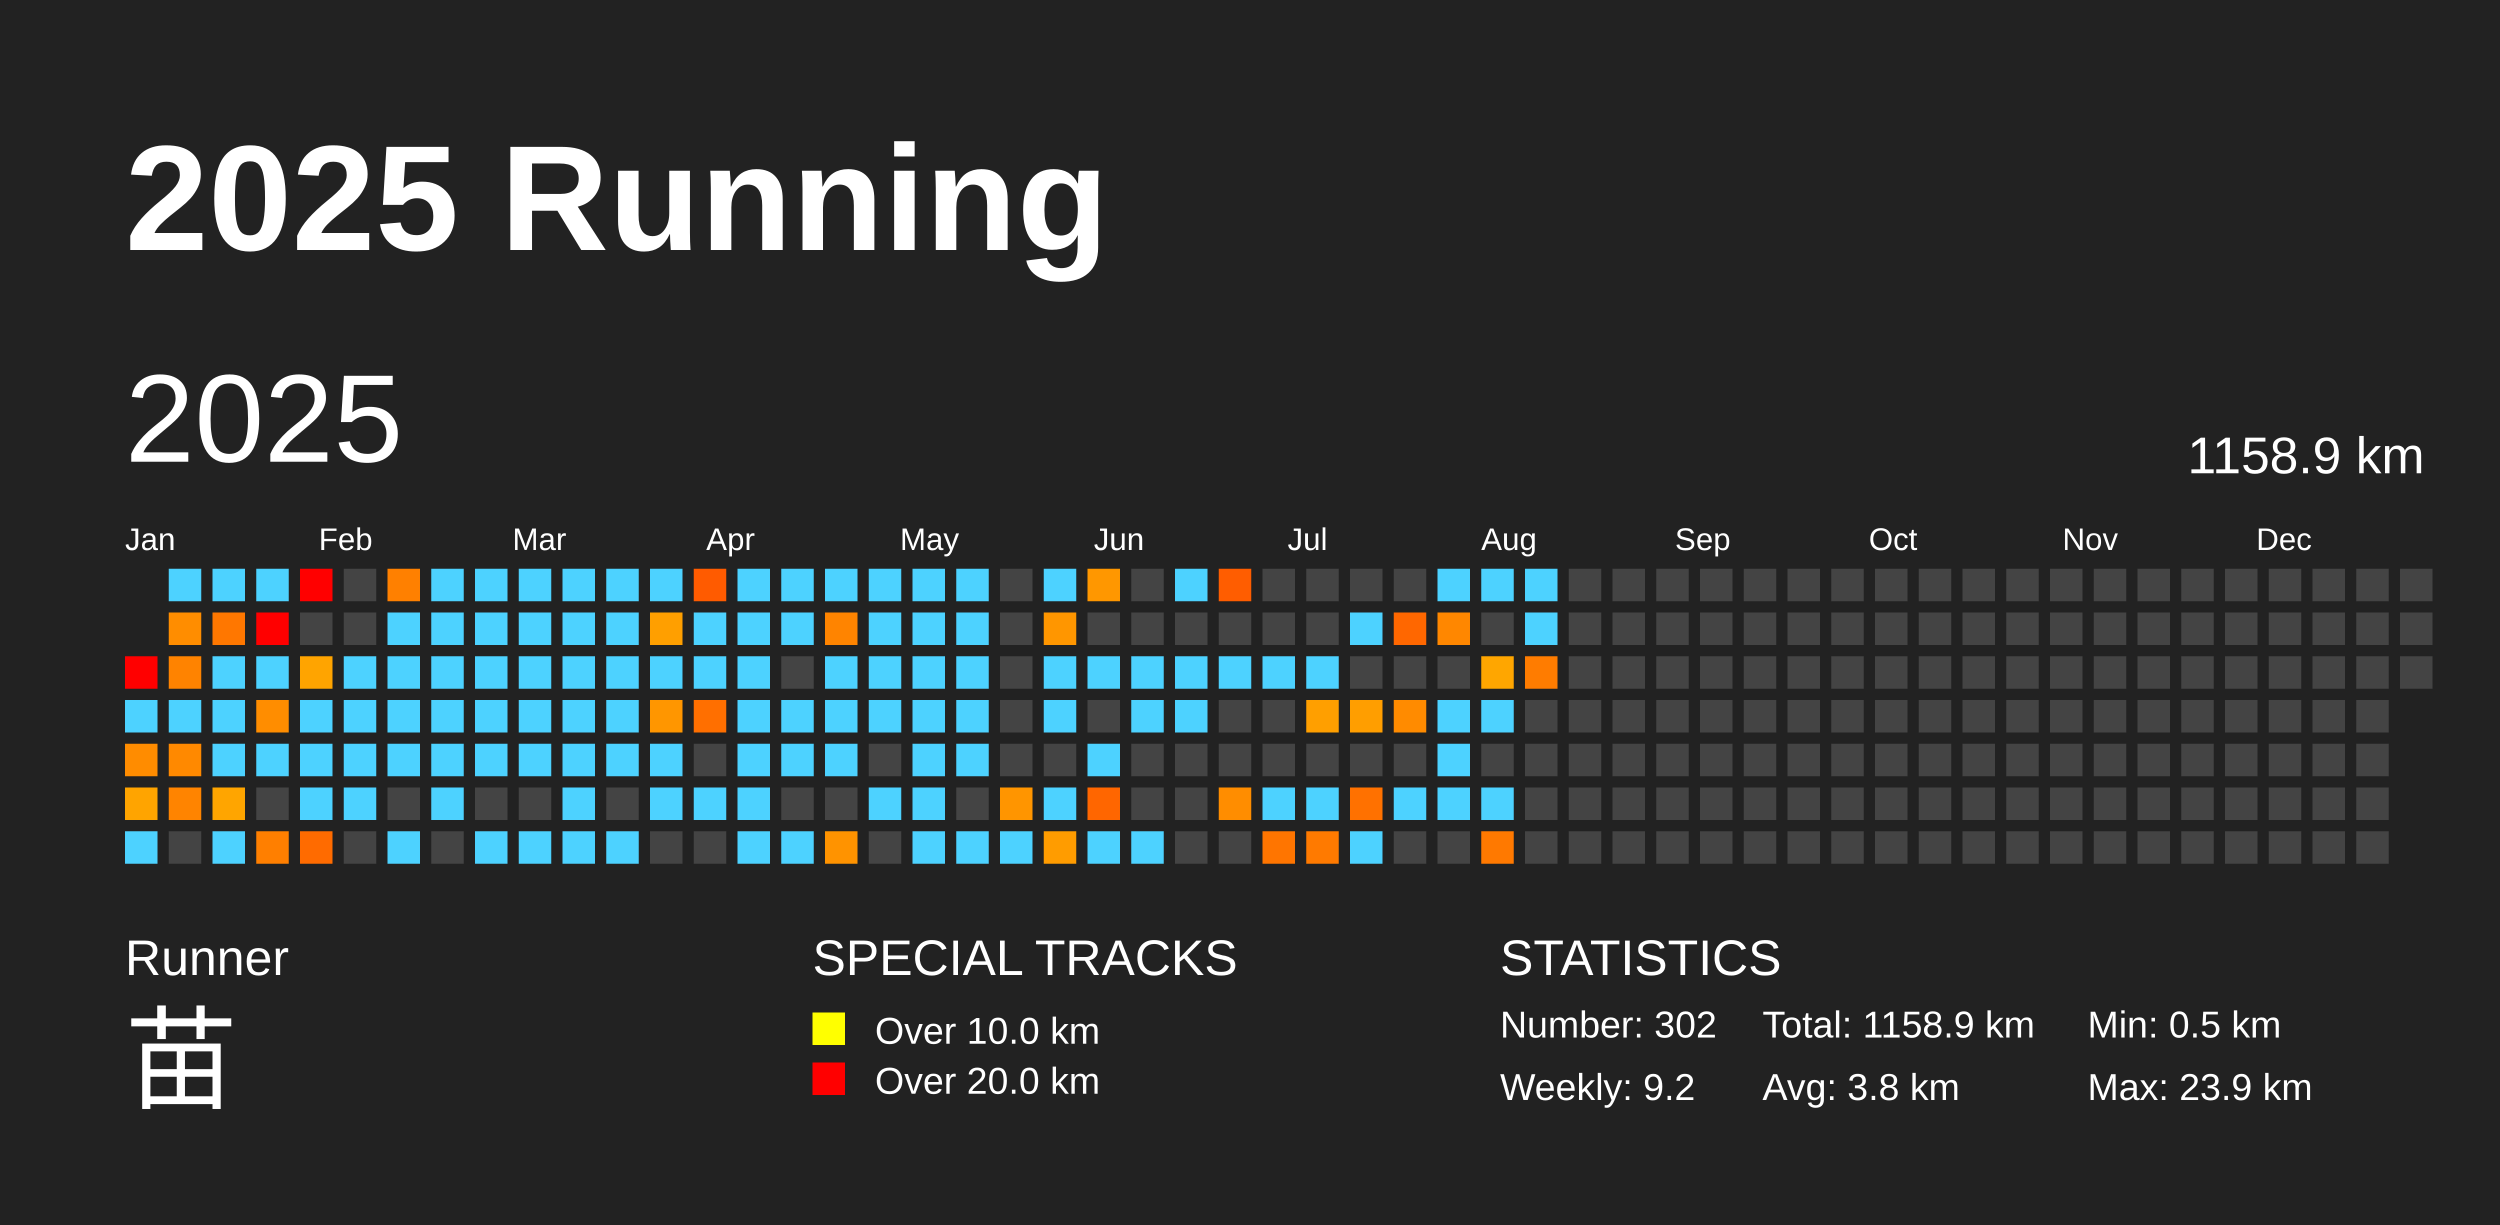
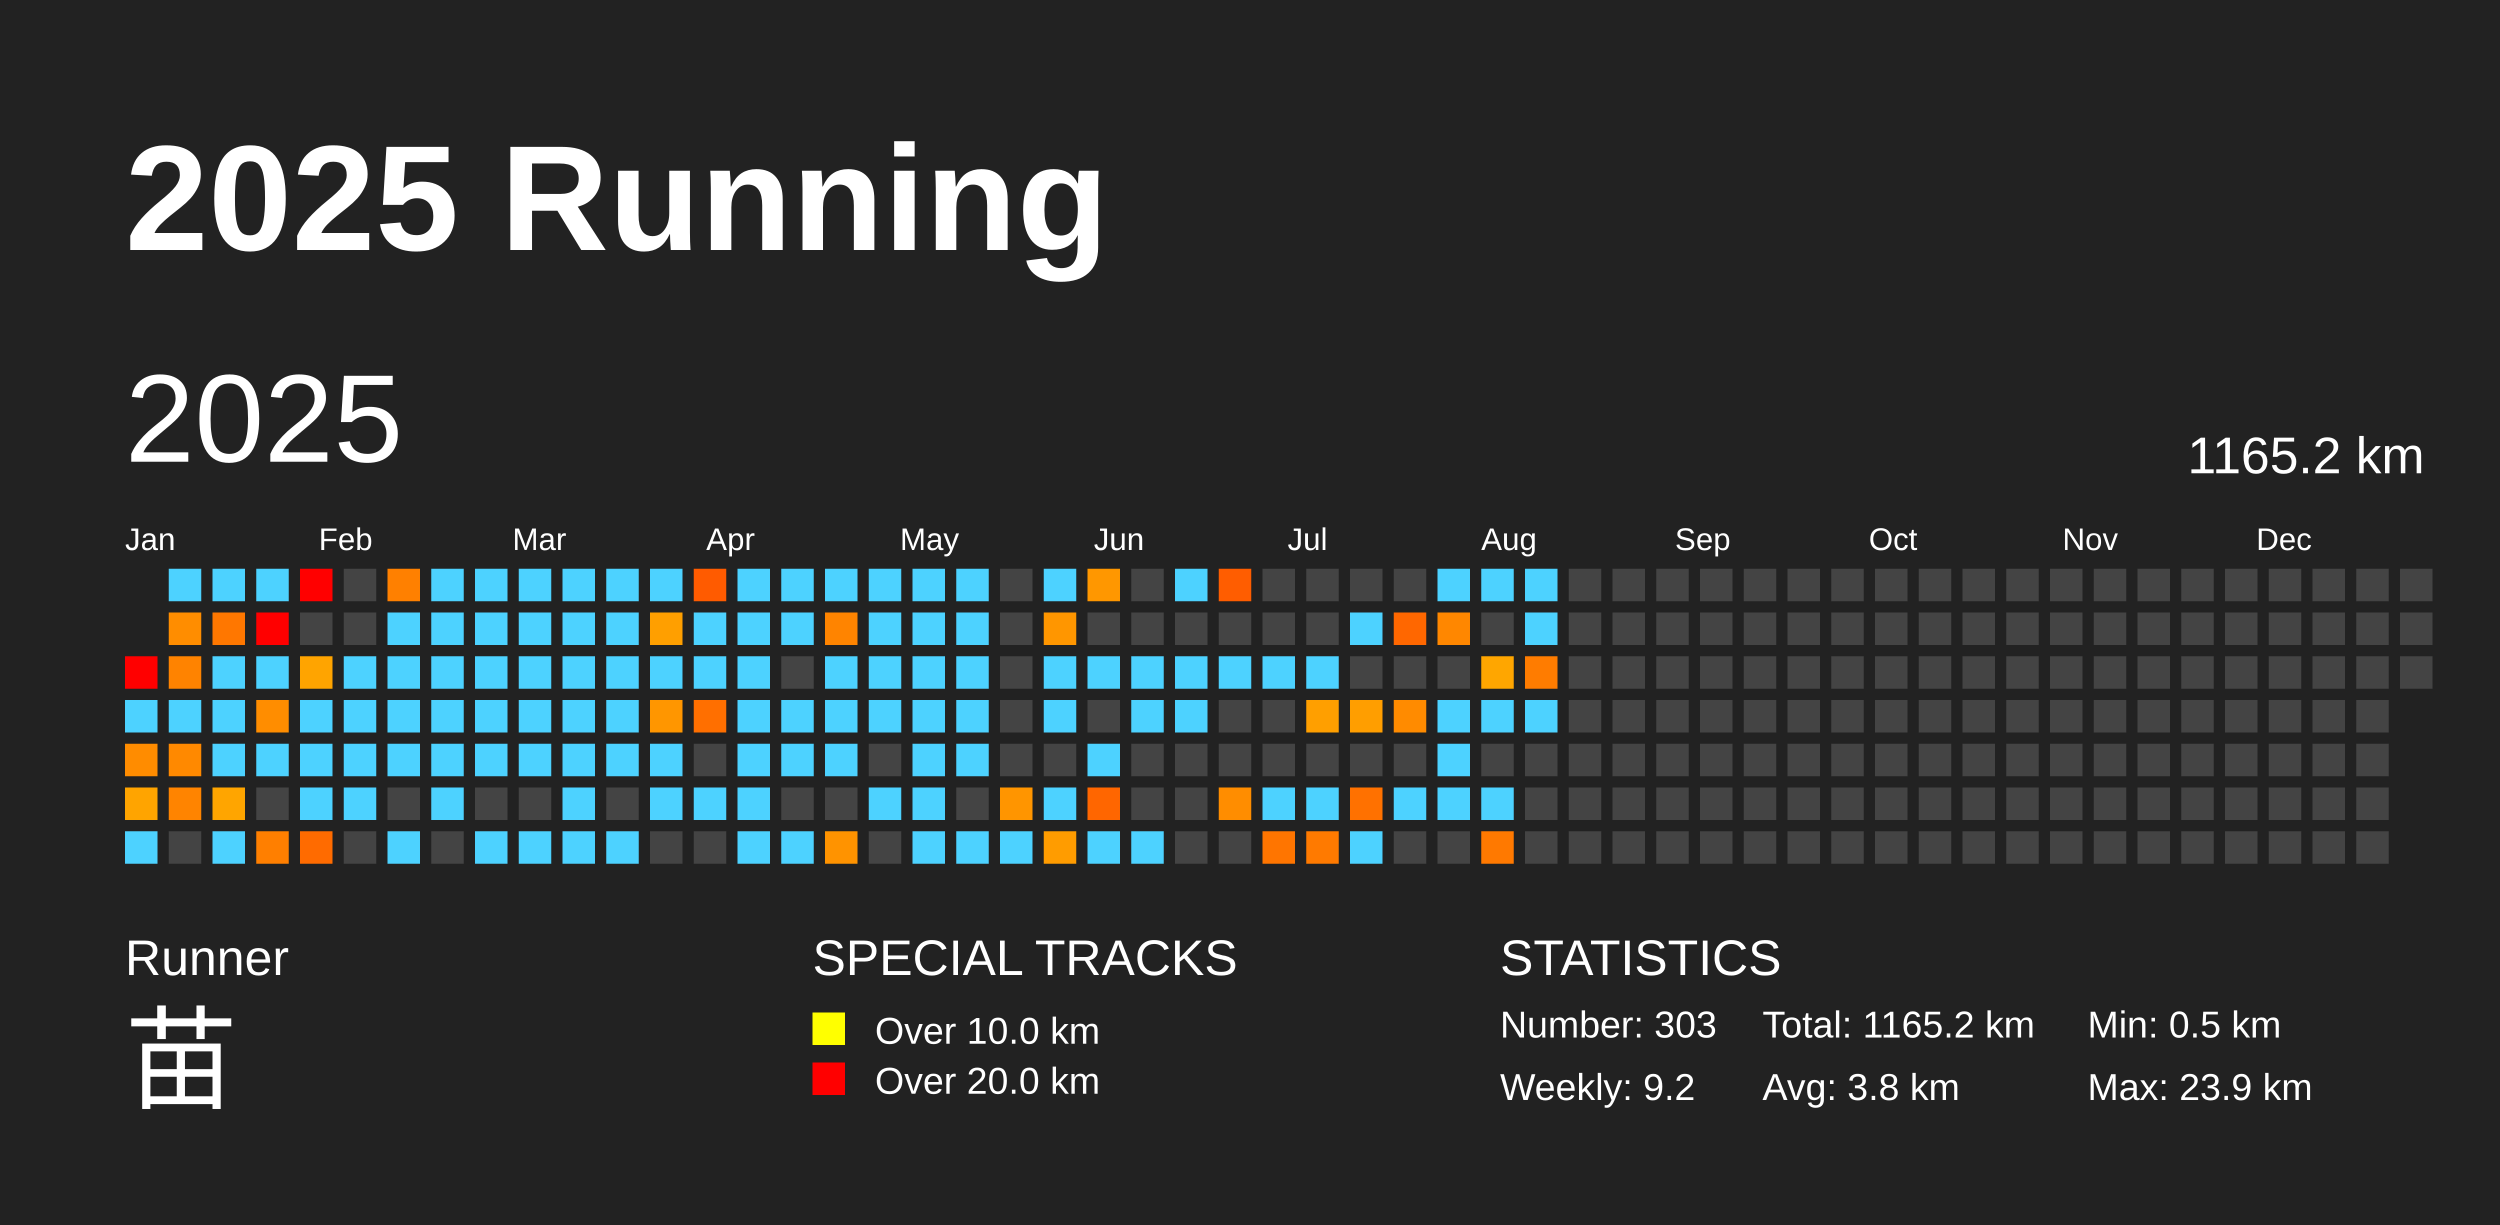
<svg xmlns="http://www.w3.org/2000/svg" baseProfile="full" height="98mm" version="1.1" viewBox="0,0,200,98" width="200mm">
  <defs />
  <rect fill="#222222" height="98" width="200" x="0" y="0" />
  <text fill="#FFFFFF" style="font-size:12px; font-family:Arial; font-weight:bold;" x="10" y="20">2025 Running</text>
  <text fill="#FFFFFF" style="font-size:4px; font-family:Arial" x="10" y="78">Runner</text>
  <text fill="#FFFFFF" style="font-size:9px; font-family:Arial" x="10" y="88">苗</text>
  <text fill="#FFFFFF" style="font-size:4px; font-family:Arial" x="65" y="78">SPECIAL TRACKS</text>
  <rect fill="yellow" height="2.6" width="2.6" x="65" y="81" />
  <text fill="#FFFFFF" style="font-size:3px; font-family:Arial" x="70" y="83.5">Over 10.0 km</text>
  <rect fill="red" height="2.6" width="2.6" x="65" y="85" />
  <text fill="#FFFFFF" style="font-size:3px; font-family:Arial" x="70" y="87.5">Over 20.0 km</text>
  <text fill="#FFFFFF" style="font-size:4px; font-family:Arial" x="120" y="78">STATISTICS</text>
-   <text fill="#FFFFFF" style="font-size:3px; font-family:Arial" x="120" y="83">Number: 302</text>
+   <text fill="#FFFFFF" style="font-size:3px; font-family:Arial" x="120" y="83">Number: 303</text>
  <text fill="#FFFFFF" style="font-size:3px; font-family:Arial" x="120" y="88">Weekly: 9.2</text>
-   <text fill="#FFFFFF" style="font-size:3px; font-family:Arial" x="141" y="83">Total: 1158.9 km</text>
+   <text fill="#FFFFFF" style="font-size:3px; font-family:Arial" x="141" y="83">Total: 1165.2 km</text>
  <text fill="#FFFFFF" style="font-size:3px; font-family:Arial" x="141" y="88">Avg: 3.8 km</text>
  <text fill="#FFFFFF" style="font-size:3px; font-family:Arial" x="167" y="83">Min: 0.5 km</text>
  <text fill="#FFFFFF" style="font-size:3px; font-family:Arial" x="167" y="88">Max: 23.9 km</text>
  <text dominant-baseline="hanging" fill="#FFFFFF" style="font-size:10.0px; font-family:Arial;" x="10" y="30">2025</text>
-   <text dominant-baseline="hanging" fill="#FFFFFF" style="font-size:4.125px; font-family:Arial;" x="175" y="35">1158.9 km</text>
+   <text dominant-baseline="hanging" fill="#FFFFFF" style="font-size:4.125px; font-family:Arial;" x="175" y="35">1165.2 km</text>
  <text fill="#FFFFFF" style="font-size:2.5px; font-family:Arial" x="10.0" y="44">Jan</text>
  <text fill="#FFFFFF" style="font-size:2.5px; font-family:Arial" x="25.5" y="44">Feb</text>
  <text fill="#FFFFFF" style="font-size:2.5px; font-family:Arial" x="41.0" y="44">Mar</text>
  <text fill="#FFFFFF" style="font-size:2.5px; font-family:Arial" x="56.5" y="44">Apr</text>
  <text fill="#FFFFFF" style="font-size:2.5px; font-family:Arial" x="72.0" y="44">May</text>
  <text fill="#FFFFFF" style="font-size:2.5px; font-family:Arial" x="87.5" y="44">Jun</text>
  <text fill="#FFFFFF" style="font-size:2.5px; font-family:Arial" x="103.0" y="44">Jul</text>
  <text fill="#FFFFFF" style="font-size:2.5px; font-family:Arial" x="118.5" y="44">Aug</text>
  <text fill="#FFFFFF" style="font-size:2.5px; font-family:Arial" x="134.0" y="44">Sep</text>
  <text fill="#FFFFFF" style="font-size:2.5px; font-family:Arial" x="149.5" y="44">Oct</text>
  <text fill="#FFFFFF" style="font-size:2.5px; font-family:Arial" x="165.0" y="44">Nov</text>
  <text fill="#FFFFFF" style="font-size:2.5px; font-family:Arial" x="180.5" y="44">Dec</text>
  <rect fill="red" height="2.6" width="2.6" x="10.0" y="52.5" />
  <rect fill="#4dd2ff" height="2.6" width="2.6" x="10.0" y="56.0" />
  <rect fill="#ff8c00" height="2.6" width="2.6" x="10.0" y="59.5" />
  <rect fill="#ffa400" height="2.6" width="2.6" x="10.0" y="63.0" />
  <rect fill="#4dd2ff" height="2.6" width="2.6" x="10.0" y="66.5" />
  <rect fill="#4dd2ff" height="2.6" width="2.6" x="13.5" y="45.5" />
  <rect fill="#ff8d00" height="2.6" width="2.6" x="13.5" y="49.0" />
  <rect fill="#ff8300" height="2.6" width="2.6" x="13.5" y="52.5" />
  <rect fill="#4dd2ff" height="2.6" width="2.6" x="13.5" y="56.0" />
  <rect fill="#ff8900" height="2.6" width="2.6" x="13.5" y="59.5" />
  <rect fill="#ff8400" height="2.6" width="2.6" x="13.5" y="63.0" />
  <rect fill="#444444" height="2.6" width="2.6" x="13.5" y="66.5" />
  <rect fill="#4dd2ff" height="2.6" width="2.6" x="17.0" y="45.5" />
  <rect fill="#ff7700" height="2.6" width="2.6" x="17.0" y="49.0" />
  <rect fill="#4dd2ff" height="2.6" width="2.6" x="17.0" y="52.5" />
  <rect fill="#4dd2ff" height="2.6" width="2.6" x="17.0" y="56.0" />
  <rect fill="#4dd2ff" height="2.6" width="2.6" x="17.0" y="59.5" />
  <rect fill="#ffa500" height="2.6" width="2.6" x="17.0" y="63.0" />
  <rect fill="#4dd2ff" height="2.6" width="2.6" x="17.0" y="66.5" />
  <rect fill="#4dd2ff" height="2.6" width="2.6" x="20.5" y="45.5" />
  <rect fill="red" height="2.6" width="2.6" x="20.5" y="49.0" />
  <rect fill="#4dd2ff" height="2.6" width="2.6" x="20.5" y="52.5" />
  <rect fill="#ff8d00" height="2.6" width="2.6" x="20.5" y="56.0" />
  <rect fill="#4dd2ff" height="2.6" width="2.6" x="20.5" y="59.5" />
  <rect fill="#444444" height="2.6" width="2.6" x="20.5" y="63.0" />
  <rect fill="#ff7f00" height="2.6" width="2.6" x="20.5" y="66.5" />
  <rect fill="red" height="2.6" width="2.6" x="24.0" y="45.5" />
  <rect fill="#444444" height="2.6" width="2.6" x="24.0" y="49.0" />
  <rect fill="#ffa400" height="2.6" width="2.6" x="24.0" y="52.5" />
  <rect fill="#4dd2ff" height="2.6" width="2.6" x="24.0" y="56.0" />
  <rect fill="#4dd2ff" height="2.6" width="2.6" x="24.0" y="59.5" />
  <rect fill="#4dd2ff" height="2.6" width="2.6" x="24.0" y="63.0" />
  <rect fill="#ff6b00" height="2.6" width="2.6" x="24.0" y="66.5" />
  <rect fill="#444444" height="2.6" width="2.6" x="27.5" y="45.5" />
  <rect fill="#444444" height="2.6" width="2.6" x="27.5" y="49.0" />
  <rect fill="#4dd2ff" height="2.6" width="2.6" x="27.5" y="52.5" />
  <rect fill="#4dd2ff" height="2.6" width="2.6" x="27.5" y="56.0" />
  <rect fill="#4dd2ff" height="2.6" width="2.6" x="27.5" y="59.5" />
  <rect fill="#4dd2ff" height="2.6" width="2.6" x="27.5" y="63.0" />
  <rect fill="#444444" height="2.6" width="2.6" x="27.5" y="66.5" />
  <rect fill="#ff8000" height="2.6" width="2.6" x="31.0" y="45.5" />
  <rect fill="#4dd2ff" height="2.6" width="2.6" x="31.0" y="49.0" />
  <rect fill="#4dd2ff" height="2.6" width="2.6" x="31.0" y="52.5" />
  <rect fill="#4dd2ff" height="2.6" width="2.6" x="31.0" y="56.0" />
  <rect fill="#4dd2ff" height="2.6" width="2.6" x="31.0" y="59.5" />
  <rect fill="#444444" height="2.6" width="2.6" x="31.0" y="63.0" />
  <rect fill="#4dd2ff" height="2.6" width="2.6" x="31.0" y="66.5" />
  <rect fill="#4dd2ff" height="2.6" width="2.6" x="34.5" y="45.5" />
  <rect fill="#4dd2ff" height="2.6" width="2.6" x="34.5" y="49.0" />
  <rect fill="#4dd2ff" height="2.6" width="2.6" x="34.5" y="52.5" />
  <rect fill="#4dd2ff" height="2.6" width="2.6" x="34.5" y="56.0" />
  <rect fill="#4dd2ff" height="2.6" width="2.6" x="34.5" y="59.5" />
  <rect fill="#4dd2ff" height="2.6" width="2.6" x="34.5" y="63.0" />
  <rect fill="#444444" height="2.6" width="2.6" x="34.5" y="66.5" />
  <rect fill="#4dd2ff" height="2.6" width="2.6" x="38.0" y="45.5" />
  <rect fill="#4dd2ff" height="2.6" width="2.6" x="38.0" y="49.0" />
  <rect fill="#4dd2ff" height="2.6" width="2.6" x="38.0" y="52.5" />
  <rect fill="#4dd2ff" height="2.6" width="2.6" x="38.0" y="56.0" />
  <rect fill="#4dd2ff" height="2.6" width="2.6" x="38.0" y="59.5" />
  <rect fill="#444444" height="2.6" width="2.6" x="38.0" y="63.0" />
  <rect fill="#4dd2ff" height="2.6" width="2.6" x="38.0" y="66.5" />
  <rect fill="#4dd2ff" height="2.6" width="2.6" x="41.5" y="45.5" />
  <rect fill="#4dd2ff" height="2.6" width="2.6" x="41.5" y="49.0" />
  <rect fill="#4dd2ff" height="2.6" width="2.6" x="41.5" y="52.5" />
  <rect fill="#4dd2ff" height="2.6" width="2.6" x="41.5" y="56.0" />
  <rect fill="#4dd2ff" height="2.6" width="2.6" x="41.5" y="59.5" />
  <rect fill="#444444" height="2.6" width="2.6" x="41.5" y="63.0" />
  <rect fill="#4dd2ff" height="2.6" width="2.6" x="41.5" y="66.5" />
  <rect fill="#4dd2ff" height="2.6" width="2.6" x="45.0" y="45.5" />
  <rect fill="#4dd2ff" height="2.6" width="2.6" x="45.0" y="49.0" />
  <rect fill="#4dd2ff" height="2.6" width="2.6" x="45.0" y="52.5" />
  <rect fill="#4dd2ff" height="2.6" width="2.6" x="45.0" y="56.0" />
  <rect fill="#4dd2ff" height="2.6" width="2.6" x="45.0" y="59.5" />
  <rect fill="#4dd2ff" height="2.6" width="2.6" x="45.0" y="63.0" />
  <rect fill="#4dd2ff" height="2.6" width="2.6" x="45.0" y="66.5" />
  <rect fill="#4dd2ff" height="2.6" width="2.6" x="48.5" y="45.5" />
  <rect fill="#4dd2ff" height="2.6" width="2.6" x="48.5" y="49.0" />
  <rect fill="#4dd2ff" height="2.6" width="2.6" x="48.5" y="52.5" />
  <rect fill="#4dd2ff" height="2.6" width="2.6" x="48.5" y="56.0" />
  <rect fill="#4dd2ff" height="2.6" width="2.6" x="48.5" y="59.5" />
  <rect fill="#444444" height="2.6" width="2.6" x="48.5" y="63.0" />
  <rect fill="#4dd2ff" height="2.6" width="2.6" x="48.5" y="66.5" />
  <rect fill="#4dd2ff" height="2.6" width="2.6" x="52.0" y="45.5" />
  <rect fill="#ff9f00" height="2.6" width="2.6" x="52.0" y="49.0" />
  <rect fill="#4dd2ff" height="2.6" width="2.6" x="52.0" y="52.5" />
  <rect fill="#ff9600" height="2.6" width="2.6" x="52.0" y="56.0" />
  <rect fill="#4dd2ff" height="2.6" width="2.6" x="52.0" y="59.5" />
  <rect fill="#4dd2ff" height="2.6" width="2.6" x="52.0" y="63.0" />
  <rect fill="#444444" height="2.6" width="2.6" x="52.0" y="66.5" />
  <rect fill="#ff5b00" height="2.6" width="2.6" x="55.5" y="45.5" />
  <rect fill="#4dd2ff" height="2.6" width="2.6" x="55.5" y="49.0" />
  <rect fill="#4dd2ff" height="2.6" width="2.6" x="55.5" y="52.5" />
  <rect fill="#ff6f00" height="2.6" width="2.6" x="55.5" y="56.0" />
  <rect fill="#444444" height="2.6" width="2.6" x="55.5" y="59.5" />
  <rect fill="#4dd2ff" height="2.6" width="2.6" x="55.5" y="63.0" />
  <rect fill="#444444" height="2.6" width="2.6" x="55.5" y="66.5" />
  <rect fill="#4dd2ff" height="2.6" width="2.6" x="59.0" y="45.5" />
  <rect fill="#4dd2ff" height="2.6" width="2.6" x="59.0" y="49.0" />
  <rect fill="#4dd2ff" height="2.6" width="2.6" x="59.0" y="52.5" />
  <rect fill="#4dd2ff" height="2.6" width="2.6" x="59.0" y="56.0" />
  <rect fill="#4dd2ff" height="2.6" width="2.6" x="59.0" y="59.5" />
  <rect fill="#4dd2ff" height="2.6" width="2.6" x="59.0" y="63.0" />
  <rect fill="#4dd2ff" height="2.6" width="2.6" x="59.0" y="66.5" />
  <rect fill="#4dd2ff" height="2.6" width="2.6" x="62.5" y="45.5" />
  <rect fill="#4dd2ff" height="2.6" width="2.6" x="62.5" y="49.0" />
  <rect fill="#444444" height="2.6" width="2.6" x="62.5" y="52.5" />
  <rect fill="#4dd2ff" height="2.6" width="2.6" x="62.5" y="56.0" />
  <rect fill="#4dd2ff" height="2.6" width="2.6" x="62.5" y="59.5" />
  <rect fill="#444444" height="2.6" width="2.6" x="62.5" y="63.0" />
  <rect fill="#4dd2ff" height="2.6" width="2.6" x="62.5" y="66.5" />
  <rect fill="#4dd2ff" height="2.6" width="2.6" x="66.0" y="45.5" />
  <rect fill="#ff8400" height="2.6" width="2.6" x="66.0" y="49.0" />
  <rect fill="#4dd2ff" height="2.6" width="2.6" x="66.0" y="52.5" />
  <rect fill="#4dd2ff" height="2.6" width="2.6" x="66.0" y="56.0" />
  <rect fill="#4dd2ff" height="2.6" width="2.6" x="66.0" y="59.5" />
  <rect fill="#444444" height="2.6" width="2.6" x="66.0" y="63.0" />
  <rect fill="#ff9300" height="2.6" width="2.6" x="66.0" y="66.5" />
  <rect fill="#4dd2ff" height="2.6" width="2.6" x="69.5" y="45.5" />
  <rect fill="#4dd2ff" height="2.6" width="2.6" x="69.5" y="49.0" />
  <rect fill="#4dd2ff" height="2.6" width="2.6" x="69.5" y="52.5" />
  <rect fill="#4dd2ff" height="2.6" width="2.6" x="69.5" y="56.0" />
  <rect fill="#444444" height="2.6" width="2.6" x="69.5" y="59.5" />
  <rect fill="#4dd2ff" height="2.6" width="2.6" x="69.5" y="63.0" />
  <rect fill="#444444" height="2.6" width="2.6" x="69.5" y="66.5" />
  <rect fill="#4dd2ff" height="2.6" width="2.6" x="73.0" y="45.5" />
  <rect fill="#4dd2ff" height="2.6" width="2.6" x="73.0" y="49.0" />
  <rect fill="#4dd2ff" height="2.6" width="2.6" x="73.0" y="52.5" />
  <rect fill="#4dd2ff" height="2.6" width="2.6" x="73.0" y="56.0" />
  <rect fill="#4dd2ff" height="2.6" width="2.6" x="73.0" y="59.5" />
  <rect fill="#4dd2ff" height="2.6" width="2.6" x="73.0" y="63.0" />
  <rect fill="#4dd2ff" height="2.6" width="2.6" x="73.0" y="66.5" />
  <rect fill="#4dd2ff" height="2.6" width="2.6" x="76.5" y="45.5" />
  <rect fill="#4dd2ff" height="2.6" width="2.6" x="76.5" y="49.0" />
  <rect fill="#4dd2ff" height="2.6" width="2.6" x="76.5" y="52.5" />
  <rect fill="#4dd2ff" height="2.6" width="2.6" x="76.5" y="56.0" />
  <rect fill="#4dd2ff" height="2.6" width="2.6" x="76.5" y="59.5" />
  <rect fill="#444444" height="2.6" width="2.6" x="76.5" y="63.0" />
  <rect fill="#4dd2ff" height="2.6" width="2.6" x="76.5" y="66.5" />
  <rect fill="#444444" height="2.6" width="2.6" x="80.0" y="45.5" />
  <rect fill="#444444" height="2.6" width="2.6" x="80.0" y="49.0" />
  <rect fill="#444444" height="2.6" width="2.6" x="80.0" y="52.5" />
  <rect fill="#444444" height="2.6" width="2.6" x="80.0" y="56.0" />
  <rect fill="#444444" height="2.6" width="2.6" x="80.0" y="59.5" />
  <rect fill="#ff9500" height="2.6" width="2.6" x="80.0" y="63.0" />
  <rect fill="#4dd2ff" height="2.6" width="2.6" x="80.0" y="66.5" />
  <rect fill="#4dd2ff" height="2.6" width="2.6" x="83.5" y="45.5" />
  <rect fill="#ff9600" height="2.6" width="2.6" x="83.5" y="49.0" />
  <rect fill="#4dd2ff" height="2.6" width="2.6" x="83.5" y="52.5" />
  <rect fill="#4dd2ff" height="2.6" width="2.6" x="83.5" y="56.0" />
  <rect fill="#444444" height="2.6" width="2.6" x="83.5" y="59.5" />
  <rect fill="#4dd2ff" height="2.6" width="2.6" x="83.5" y="63.0" />
  <rect fill="#ff9c00" height="2.6" width="2.6" x="83.5" y="66.5" />
  <rect fill="#ff9700" height="2.6" width="2.6" x="87.0" y="45.5" />
  <rect fill="#444444" height="2.6" width="2.6" x="87.0" y="49.0" />
  <rect fill="#4dd2ff" height="2.6" width="2.6" x="87.0" y="52.5" />
  <rect fill="#444444" height="2.6" width="2.6" x="87.0" y="56.0" />
  <rect fill="#4dd2ff" height="2.6" width="2.6" x="87.0" y="59.5" />
  <rect fill="#ff6600" height="2.6" width="2.6" x="87.0" y="63.0" />
  <rect fill="#4dd2ff" height="2.6" width="2.6" x="87.0" y="66.5" />
  <rect fill="#444444" height="2.6" width="2.6" x="90.5" y="45.5" />
  <rect fill="#444444" height="2.6" width="2.6" x="90.5" y="49.0" />
  <rect fill="#4dd2ff" height="2.6" width="2.6" x="90.5" y="52.5" />
  <rect fill="#4dd2ff" height="2.6" width="2.6" x="90.5" y="56.0" />
  <rect fill="#444444" height="2.6" width="2.6" x="90.5" y="59.5" />
  <rect fill="#444444" height="2.6" width="2.6" x="90.5" y="63.0" />
  <rect fill="#4dd2ff" height="2.6" width="2.6" x="90.5" y="66.5" />
  <rect fill="#4dd2ff" height="2.6" width="2.6" x="94.0" y="45.5" />
  <rect fill="#444444" height="2.6" width="2.6" x="94.0" y="49.0" />
  <rect fill="#4dd2ff" height="2.6" width="2.6" x="94.0" y="52.5" />
  <rect fill="#4dd2ff" height="2.6" width="2.6" x="94.0" y="56.0" />
  <rect fill="#444444" height="2.6" width="2.6" x="94.0" y="59.5" />
  <rect fill="#444444" height="2.6" width="2.6" x="94.0" y="63.0" />
  <rect fill="#444444" height="2.6" width="2.6" x="94.0" y="66.5" />
  <rect fill="#ff5d00" height="2.6" width="2.6" x="97.5" y="45.5" />
  <rect fill="#444444" height="2.6" width="2.6" x="97.5" y="49.0" />
  <rect fill="#4dd2ff" height="2.6" width="2.6" x="97.5" y="52.5" />
  <rect fill="#444444" height="2.6" width="2.6" x="97.5" y="56.0" />
  <rect fill="#444444" height="2.6" width="2.6" x="97.5" y="59.5" />
  <rect fill="#ff8d00" height="2.6" width="2.6" x="97.5" y="63.0" />
  <rect fill="#444444" height="2.6" width="2.6" x="97.5" y="66.5" />
  <rect fill="#444444" height="2.6" width="2.6" x="101.0" y="45.5" />
  <rect fill="#444444" height="2.6" width="2.6" x="101.0" y="49.0" />
  <rect fill="#4dd2ff" height="2.6" width="2.6" x="101.0" y="52.5" />
  <rect fill="#444444" height="2.6" width="2.6" x="101.0" y="56.0" />
  <rect fill="#444444" height="2.6" width="2.6" x="101.0" y="59.5" />
  <rect fill="#4dd2ff" height="2.6" width="2.6" x="101.0" y="63.0" />
  <rect fill="#ff7500" height="2.6" width="2.6" x="101.0" y="66.5" />
  <rect fill="#444444" height="2.6" width="2.6" x="104.5" y="45.5" />
  <rect fill="#444444" height="2.6" width="2.6" x="104.5" y="49.0" />
  <rect fill="#4dd2ff" height="2.6" width="2.6" x="104.5" y="52.5" />
  <rect fill="#ff9f00" height="2.6" width="2.6" x="104.5" y="56.0" />
  <rect fill="#444444" height="2.6" width="2.6" x="104.5" y="59.5" />
  <rect fill="#4dd2ff" height="2.6" width="2.6" x="104.5" y="63.0" />
  <rect fill="#ff7a00" height="2.6" width="2.6" x="104.5" y="66.5" />
  <rect fill="#444444" height="2.6" width="2.6" x="108.0" y="45.5" />
  <rect fill="#4dd2ff" height="2.6" width="2.6" x="108.0" y="49.0" />
  <rect fill="#444444" height="2.6" width="2.6" x="108.0" y="52.5" />
  <rect fill="#ff9e00" height="2.6" width="2.6" x="108.0" y="56.0" />
  <rect fill="#444444" height="2.6" width="2.6" x="108.0" y="59.5" />
  <rect fill="#ff7100" height="2.6" width="2.6" x="108.0" y="63.0" />
  <rect fill="#4dd2ff" height="2.6" width="2.6" x="108.0" y="66.5" />
  <rect fill="#444444" height="2.6" width="2.6" x="111.5" y="45.5" />
  <rect fill="#ff6700" height="2.6" width="2.6" x="111.5" y="49.0" />
  <rect fill="#444444" height="2.6" width="2.6" x="111.5" y="52.5" />
  <rect fill="#ff8b00" height="2.6" width="2.6" x="111.5" y="56.0" />
  <rect fill="#444444" height="2.6" width="2.6" x="111.5" y="59.5" />
  <rect fill="#4dd2ff" height="2.6" width="2.6" x="111.5" y="63.0" />
  <rect fill="#444444" height="2.6" width="2.6" x="111.5" y="66.5" />
  <rect fill="#4dd2ff" height="2.6" width="2.6" x="115.0" y="45.5" />
  <rect fill="#ff8700" height="2.6" width="2.6" x="115.0" y="49.0" />
  <rect fill="#444444" height="2.6" width="2.6" x="115.0" y="52.5" />
  <rect fill="#4dd2ff" height="2.6" width="2.6" x="115.0" y="56.0" />
  <rect fill="#4dd2ff" height="2.6" width="2.6" x="115.0" y="59.5" />
  <rect fill="#4dd2ff" height="2.6" width="2.6" x="115.0" y="63.0" />
  <rect fill="#444444" height="2.6" width="2.6" x="115.0" y="66.5" />
  <rect fill="#4dd2ff" height="2.6" width="2.6" x="118.5" y="45.5" />
  <rect fill="#444444" height="2.6" width="2.6" x="118.5" y="49.0" />
  <rect fill="#ffa600" height="2.6" width="2.6" x="118.5" y="52.5" />
  <rect fill="#4dd2ff" height="2.6" width="2.6" x="118.5" y="56.0" />
  <rect fill="#444444" height="2.6" width="2.6" x="118.5" y="59.5" />
  <rect fill="#4dd2ff" height="2.6" width="2.6" x="118.5" y="63.0" />
  <rect fill="#ff7900" height="2.6" width="2.6" x="118.5" y="66.5" />
  <rect fill="#4dd2ff" height="2.6" width="2.6" x="122.0" y="45.5" />
  <rect fill="#4dd2ff" height="2.6" width="2.6" x="122.0" y="49.0" />
  <rect fill="#ff7c00" height="2.6" width="2.6" x="122.0" y="52.5" />
-   <rect fill="#444444" height="2.6" width="2.6" x="122.0" y="56.0" />
+   <rect fill="#4dd2ff" height="2.6" width="2.6" x="122.0" y="56.0" />
  <rect fill="#444444" height="2.6" width="2.6" x="122.0" y="59.5" />
  <rect fill="#444444" height="2.6" width="2.6" x="122.0" y="63.0" />
  <rect fill="#444444" height="2.6" width="2.6" x="122.0" y="66.5" />
  <rect fill="#444444" height="2.6" width="2.6" x="125.5" y="45.5" />
  <rect fill="#444444" height="2.6" width="2.6" x="125.5" y="49.0" />
  <rect fill="#444444" height="2.6" width="2.6" x="125.5" y="52.5" />
  <rect fill="#444444" height="2.6" width="2.6" x="125.5" y="56.0" />
  <rect fill="#444444" height="2.6" width="2.6" x="125.5" y="59.5" />
  <rect fill="#444444" height="2.6" width="2.6" x="125.5" y="63.0" />
  <rect fill="#444444" height="2.6" width="2.6" x="125.5" y="66.5" />
  <rect fill="#444444" height="2.6" width="2.6" x="129.0" y="45.5" />
  <rect fill="#444444" height="2.6" width="2.6" x="129.0" y="49.0" />
  <rect fill="#444444" height="2.6" width="2.6" x="129.0" y="52.5" />
  <rect fill="#444444" height="2.6" width="2.6" x="129.0" y="56.0" />
  <rect fill="#444444" height="2.6" width="2.6" x="129.0" y="59.5" />
  <rect fill="#444444" height="2.6" width="2.6" x="129.0" y="63.0" />
  <rect fill="#444444" height="2.6" width="2.6" x="129.0" y="66.5" />
  <rect fill="#444444" height="2.6" width="2.6" x="132.5" y="45.5" />
  <rect fill="#444444" height="2.6" width="2.6" x="132.5" y="49.0" />
  <rect fill="#444444" height="2.6" width="2.6" x="132.5" y="52.5" />
  <rect fill="#444444" height="2.6" width="2.6" x="132.5" y="56.0" />
  <rect fill="#444444" height="2.6" width="2.6" x="132.5" y="59.5" />
  <rect fill="#444444" height="2.6" width="2.6" x="132.5" y="63.0" />
  <rect fill="#444444" height="2.6" width="2.6" x="132.5" y="66.5" />
  <rect fill="#444444" height="2.6" width="2.6" x="136.0" y="45.5" />
  <rect fill="#444444" height="2.6" width="2.6" x="136.0" y="49.0" />
  <rect fill="#444444" height="2.6" width="2.6" x="136.0" y="52.5" />
  <rect fill="#444444" height="2.6" width="2.6" x="136.0" y="56.0" />
  <rect fill="#444444" height="2.6" width="2.6" x="136.0" y="59.5" />
  <rect fill="#444444" height="2.6" width="2.6" x="136.0" y="63.0" />
  <rect fill="#444444" height="2.6" width="2.6" x="136.0" y="66.5" />
  <rect fill="#444444" height="2.6" width="2.6" x="139.5" y="45.5" />
  <rect fill="#444444" height="2.6" width="2.6" x="139.5" y="49.0" />
  <rect fill="#444444" height="2.6" width="2.6" x="139.5" y="52.5" />
  <rect fill="#444444" height="2.6" width="2.6" x="139.5" y="56.0" />
  <rect fill="#444444" height="2.6" width="2.6" x="139.5" y="59.5" />
  <rect fill="#444444" height="2.6" width="2.6" x="139.5" y="63.0" />
  <rect fill="#444444" height="2.6" width="2.6" x="139.5" y="66.5" />
  <rect fill="#444444" height="2.6" width="2.6" x="143.0" y="45.5" />
  <rect fill="#444444" height="2.6" width="2.6" x="143.0" y="49.0" />
  <rect fill="#444444" height="2.6" width="2.6" x="143.0" y="52.5" />
  <rect fill="#444444" height="2.6" width="2.6" x="143.0" y="56.0" />
  <rect fill="#444444" height="2.6" width="2.6" x="143.0" y="59.5" />
  <rect fill="#444444" height="2.6" width="2.6" x="143.0" y="63.0" />
  <rect fill="#444444" height="2.6" width="2.6" x="143.0" y="66.5" />
  <rect fill="#444444" height="2.6" width="2.6" x="146.5" y="45.5" />
  <rect fill="#444444" height="2.6" width="2.6" x="146.5" y="49.0" />
  <rect fill="#444444" height="2.6" width="2.6" x="146.5" y="52.5" />
  <rect fill="#444444" height="2.6" width="2.6" x="146.5" y="56.0" />
  <rect fill="#444444" height="2.6" width="2.6" x="146.5" y="59.5" />
  <rect fill="#444444" height="2.6" width="2.6" x="146.5" y="63.0" />
  <rect fill="#444444" height="2.6" width="2.6" x="146.5" y="66.5" />
  <rect fill="#444444" height="2.6" width="2.6" x="150.0" y="45.5" />
  <rect fill="#444444" height="2.6" width="2.6" x="150.0" y="49.0" />
  <rect fill="#444444" height="2.6" width="2.6" x="150.0" y="52.5" />
  <rect fill="#444444" height="2.6" width="2.6" x="150.0" y="56.0" />
  <rect fill="#444444" height="2.6" width="2.6" x="150.0" y="59.5" />
  <rect fill="#444444" height="2.6" width="2.6" x="150.0" y="63.0" />
  <rect fill="#444444" height="2.6" width="2.6" x="150.0" y="66.5" />
  <rect fill="#444444" height="2.6" width="2.6" x="153.5" y="45.5" />
  <rect fill="#444444" height="2.6" width="2.6" x="153.5" y="49.0" />
  <rect fill="#444444" height="2.6" width="2.6" x="153.5" y="52.5" />
  <rect fill="#444444" height="2.6" width="2.6" x="153.5" y="56.0" />
  <rect fill="#444444" height="2.6" width="2.6" x="153.5" y="59.5" />
  <rect fill="#444444" height="2.6" width="2.6" x="153.5" y="63.0" />
  <rect fill="#444444" height="2.6" width="2.6" x="153.5" y="66.5" />
  <rect fill="#444444" height="2.6" width="2.6" x="157.0" y="45.5" />
  <rect fill="#444444" height="2.6" width="2.6" x="157.0" y="49.0" />
  <rect fill="#444444" height="2.6" width="2.6" x="157.0" y="52.5" />
  <rect fill="#444444" height="2.6" width="2.6" x="157.0" y="56.0" />
  <rect fill="#444444" height="2.6" width="2.6" x="157.0" y="59.5" />
  <rect fill="#444444" height="2.6" width="2.6" x="157.0" y="63.0" />
  <rect fill="#444444" height="2.6" width="2.6" x="157.0" y="66.5" />
  <rect fill="#444444" height="2.6" width="2.6" x="160.5" y="45.5" />
  <rect fill="#444444" height="2.6" width="2.6" x="160.5" y="49.0" />
  <rect fill="#444444" height="2.6" width="2.6" x="160.5" y="52.5" />
  <rect fill="#444444" height="2.6" width="2.6" x="160.5" y="56.0" />
  <rect fill="#444444" height="2.6" width="2.6" x="160.5" y="59.5" />
  <rect fill="#444444" height="2.6" width="2.6" x="160.5" y="63.0" />
  <rect fill="#444444" height="2.6" width="2.6" x="160.5" y="66.5" />
  <rect fill="#444444" height="2.6" width="2.6" x="164.0" y="45.5" />
  <rect fill="#444444" height="2.6" width="2.6" x="164.0" y="49.0" />
  <rect fill="#444444" height="2.6" width="2.6" x="164.0" y="52.5" />
  <rect fill="#444444" height="2.6" width="2.6" x="164.0" y="56.0" />
  <rect fill="#444444" height="2.6" width="2.6" x="164.0" y="59.5" />
  <rect fill="#444444" height="2.6" width="2.6" x="164.0" y="63.0" />
  <rect fill="#444444" height="2.6" width="2.6" x="164.0" y="66.5" />
  <rect fill="#444444" height="2.6" width="2.6" x="167.5" y="45.5" />
  <rect fill="#444444" height="2.6" width="2.6" x="167.5" y="49.0" />
  <rect fill="#444444" height="2.6" width="2.6" x="167.5" y="52.5" />
  <rect fill="#444444" height="2.6" width="2.6" x="167.5" y="56.0" />
  <rect fill="#444444" height="2.6" width="2.6" x="167.5" y="59.5" />
  <rect fill="#444444" height="2.6" width="2.6" x="167.5" y="63.0" />
  <rect fill="#444444" height="2.6" width="2.6" x="167.5" y="66.5" />
  <rect fill="#444444" height="2.6" width="2.6" x="171.0" y="45.5" />
  <rect fill="#444444" height="2.6" width="2.6" x="171.0" y="49.0" />
  <rect fill="#444444" height="2.6" width="2.6" x="171.0" y="52.5" />
  <rect fill="#444444" height="2.6" width="2.6" x="171.0" y="56.0" />
  <rect fill="#444444" height="2.6" width="2.6" x="171.0" y="59.5" />
  <rect fill="#444444" height="2.6" width="2.6" x="171.0" y="63.0" />
  <rect fill="#444444" height="2.6" width="2.6" x="171.0" y="66.5" />
  <rect fill="#444444" height="2.6" width="2.6" x="174.5" y="45.5" />
  <rect fill="#444444" height="2.6" width="2.6" x="174.5" y="49.0" />
  <rect fill="#444444" height="2.6" width="2.6" x="174.5" y="52.5" />
  <rect fill="#444444" height="2.6" width="2.6" x="174.5" y="56.0" />
  <rect fill="#444444" height="2.6" width="2.6" x="174.5" y="59.5" />
  <rect fill="#444444" height="2.6" width="2.6" x="174.5" y="63.0" />
  <rect fill="#444444" height="2.6" width="2.6" x="174.5" y="66.5" />
  <rect fill="#444444" height="2.6" width="2.6" x="178.0" y="45.5" />
  <rect fill="#444444" height="2.6" width="2.6" x="178.0" y="49.0" />
  <rect fill="#444444" height="2.6" width="2.6" x="178.0" y="52.5" />
  <rect fill="#444444" height="2.6" width="2.6" x="178.0" y="56.0" />
  <rect fill="#444444" height="2.6" width="2.6" x="178.0" y="59.5" />
  <rect fill="#444444" height="2.6" width="2.6" x="178.0" y="63.0" />
  <rect fill="#444444" height="2.6" width="2.6" x="178.0" y="66.5" />
  <rect fill="#444444" height="2.6" width="2.6" x="181.5" y="45.5" />
  <rect fill="#444444" height="2.6" width="2.6" x="181.5" y="49.0" />
  <rect fill="#444444" height="2.6" width="2.6" x="181.5" y="52.5" />
  <rect fill="#444444" height="2.6" width="2.6" x="181.5" y="56.0" />
  <rect fill="#444444" height="2.6" width="2.6" x="181.5" y="59.5" />
  <rect fill="#444444" height="2.6" width="2.6" x="181.5" y="63.0" />
  <rect fill="#444444" height="2.6" width="2.6" x="181.5" y="66.5" />
  <rect fill="#444444" height="2.6" width="2.6" x="185.0" y="45.5" />
  <rect fill="#444444" height="2.6" width="2.6" x="185.0" y="49.0" />
  <rect fill="#444444" height="2.6" width="2.6" x="185.0" y="52.5" />
  <rect fill="#444444" height="2.6" width="2.6" x="185.0" y="56.0" />
  <rect fill="#444444" height="2.6" width="2.6" x="185.0" y="59.5" />
  <rect fill="#444444" height="2.6" width="2.6" x="185.0" y="63.0" />
  <rect fill="#444444" height="2.6" width="2.6" x="185.0" y="66.5" />
  <rect fill="#444444" height="2.6" width="2.6" x="188.5" y="45.5" />
  <rect fill="#444444" height="2.6" width="2.6" x="188.5" y="49.0" />
  <rect fill="#444444" height="2.6" width="2.6" x="188.5" y="52.5" />
  <rect fill="#444444" height="2.6" width="2.6" x="188.5" y="56.0" />
  <rect fill="#444444" height="2.6" width="2.6" x="188.5" y="59.5" />
  <rect fill="#444444" height="2.6" width="2.6" x="188.5" y="63.0" />
  <rect fill="#444444" height="2.6" width="2.6" x="188.5" y="66.5" />
  <rect fill="#444444" height="2.6" width="2.6" x="192.0" y="45.5" />
  <rect fill="#444444" height="2.6" width="2.6" x="192.0" y="49.0" />
  <rect fill="#444444" height="2.6" width="2.6" x="192.0" y="52.5" />
</svg>
